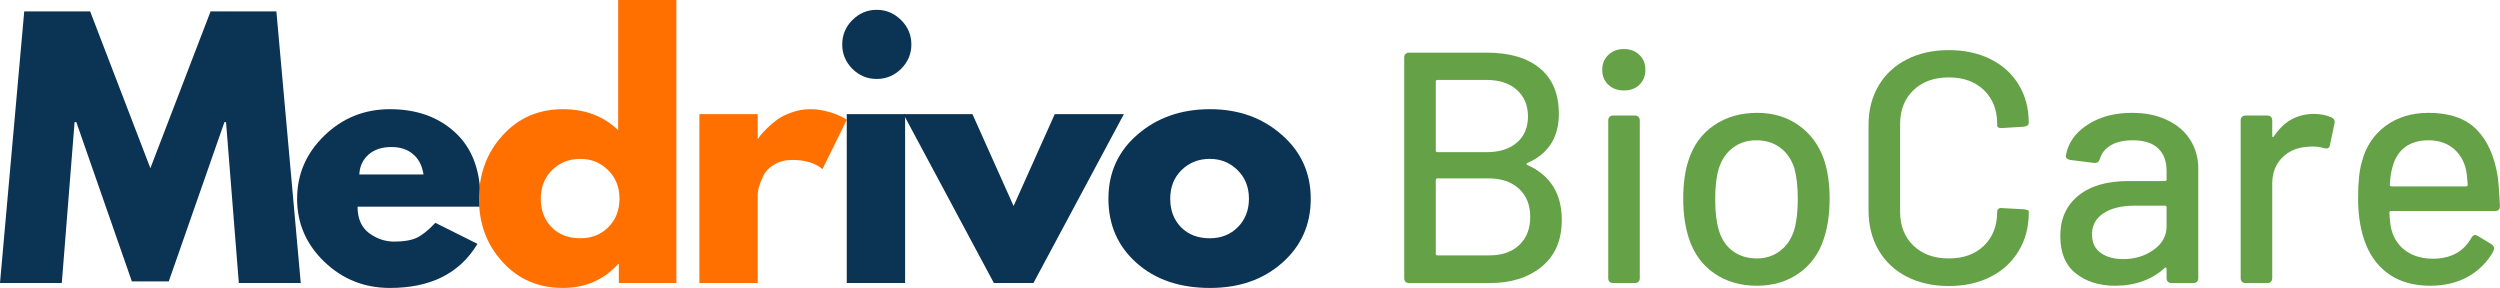
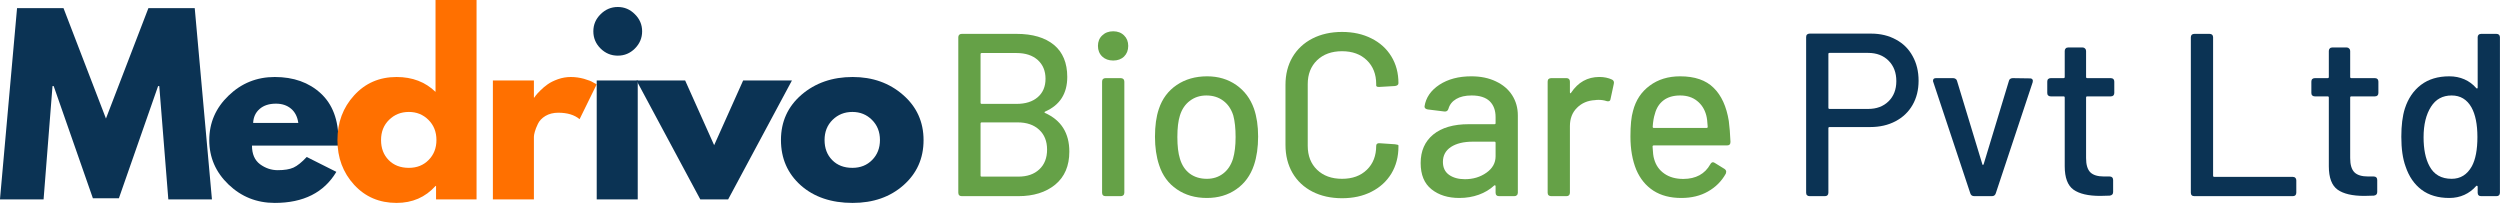
- <svg xmlns="http://www.w3.org/2000/svg" zoomAndPan="magnify" preserveAspectRatio="xMidYMid meet" version="1.0" viewBox="40.85 192.08 293.26 33.78">
+ <svg xmlns="http://www.w3.org/2000/svg" zoomAndPan="magnify" preserveAspectRatio="xMidYMid meet" version="1.0" viewBox="30.92 146.94 301.85 24.5">
  <defs>
    <g>
      <g id="id1" />
      <g id="id2" />
    </g>
  </defs>
  <g fill="rgb(4.309%, 20%, 32.939%)" fill-opacity="1">
-     <g transform="translate(40.22388, 225.2795)">
+     <g transform="translate(30.46284, 171.018)">
      <g>
-         <path d="M 28.641 0 L 27.141 -18.875 L 26.953 -18.875 L 20.422 -0.188 L 16.094 -0.188 L 9.578 -18.875 L 9.375 -18.875 L 7.875 0 L 0.625 0 L 3.469 -31.859 L 11.203 -31.859 L 18.266 -13.469 L 25.328 -31.859 L 33.047 -31.859 L 35.906 0 Z M 28.641 0 " />
+         <path d="M 20.781 0 L 19.688 -13.688 L 19.547 -13.688 L 14.812 -0.141 L 11.672 -0.141 L 6.938 -13.688 L 6.797 -13.688 L 5.719 0 L 0.453 0 L 2.516 -23.094 L 8.125 -23.094 L 13.25 -9.766 L 18.375 -23.094 L 23.969 -23.094 L 26.047 0 Z M 20.781 0 " />
      </g>
    </g>
  </g>
  <g fill="rgb(4.309%, 20%, 32.939%)" fill-opacity="1">
-     <g transform="translate(74.8101, 225.2795)">
+     <g transform="translate(55.54723, 171.018)">
      <g>
-         <path d="M 22.359 -8.953 L 7.984 -8.953 C 7.984 -7.566 8.43 -6.535 9.328 -5.859 C 10.234 -5.191 11.219 -4.859 12.281 -4.859 C 13.383 -4.859 14.258 -5.004 14.906 -5.297 C 15.551 -5.598 16.285 -6.188 17.109 -7.062 L 22.047 -4.594 C 19.984 -1.145 16.562 0.578 11.781 0.578 C 8.789 0.578 6.227 -0.441 4.094 -2.484 C 1.957 -4.535 0.891 -7 0.891 -9.875 C 0.891 -12.758 1.957 -15.234 4.094 -17.297 C 6.227 -19.359 8.789 -20.391 11.781 -20.391 C 14.914 -20.391 17.469 -19.477 19.438 -17.656 C 21.406 -15.844 22.391 -13.254 22.391 -9.891 C 22.391 -9.422 22.379 -9.109 22.359 -8.953 Z M 8.188 -12.734 L 15.719 -12.734 C 15.562 -13.766 15.156 -14.555 14.5 -15.109 C 13.844 -15.672 13 -15.953 11.969 -15.953 C 10.832 -15.953 9.93 -15.656 9.266 -15.062 C 8.598 -14.469 8.238 -13.691 8.188 -12.734 Z M 8.188 -12.734 " />
+         <path d="M 16.219 -6.5 L 5.797 -6.5 C 5.797 -5.488 6.117 -4.738 6.766 -4.25 C 7.422 -3.77 8.133 -3.531 8.906 -3.531 C 9.707 -3.531 10.344 -3.633 10.812 -3.844 C 11.281 -4.062 11.812 -4.488 12.406 -5.125 L 15.984 -3.328 C 14.492 -0.828 12.016 0.422 8.547 0.422 C 6.379 0.422 4.52 -0.316 2.969 -1.797 C 1.414 -3.285 0.641 -5.07 0.641 -7.156 C 0.641 -9.25 1.414 -11.039 2.969 -12.531 C 4.52 -14.031 6.379 -14.781 8.547 -14.781 C 10.816 -14.781 12.664 -14.125 14.094 -12.812 C 15.52 -11.5 16.234 -9.617 16.234 -7.172 C 16.234 -6.828 16.227 -6.602 16.219 -6.5 Z M 5.938 -9.234 L 11.391 -9.234 C 11.285 -9.984 10.992 -10.555 10.516 -10.953 C 10.035 -11.359 9.426 -11.562 8.688 -11.562 C 7.863 -11.562 7.207 -11.348 6.719 -10.922 C 6.227 -10.492 5.969 -9.93 5.938 -9.234 Z M 5.938 -9.234 " />
      </g>
    </g>
  </g>
  <g fill="rgb(100%, 43.919%, 0%)" fill-opacity="1">
-     <g transform="translate(96.14424, 225.2795)">
+     <g transform="translate(71.02143, 171.018)">
      <g>
-         <path d="M 3.672 -2.453 C 1.816 -4.473 0.891 -6.945 0.891 -9.875 C 0.891 -12.812 1.816 -15.297 3.672 -17.328 C 5.523 -19.367 7.879 -20.391 10.734 -20.391 C 13.359 -20.391 15.52 -19.566 17.219 -17.922 L 17.219 -33.203 L 24.047 -33.203 L 24.047 0 L 17.297 0 L 17.297 -2.234 L 17.219 -2.234 C 15.52 -0.359 13.359 0.578 10.734 0.578 C 7.879 0.578 5.523 -0.43 3.672 -2.453 Z M 9.469 -13.25 C 8.582 -12.375 8.141 -11.254 8.141 -9.891 C 8.141 -8.523 8.562 -7.41 9.406 -6.547 C 10.258 -5.68 11.383 -5.25 12.781 -5.25 C 14.113 -5.25 15.211 -5.688 16.078 -6.562 C 16.941 -7.438 17.375 -8.547 17.375 -9.891 C 17.375 -11.254 16.926 -12.375 16.031 -13.25 C 15.145 -14.125 14.062 -14.562 12.781 -14.562 C 11.469 -14.562 10.363 -14.125 9.469 -13.25 Z M 9.469 -13.25 " />
+         <path d="M 2.656 -1.766 C 1.312 -3.234 0.641 -5.031 0.641 -7.156 C 0.641 -9.289 1.312 -11.094 2.656 -12.562 C 4 -14.039 5.707 -14.781 7.781 -14.781 C 9.688 -14.781 11.254 -14.18 12.484 -12.984 L 12.484 -24.078 L 17.438 -24.078 L 17.438 0 L 12.547 0 L 12.547 -1.625 L 12.484 -1.625 C 11.254 -0.258 9.688 0.422 7.781 0.422 C 5.707 0.422 4 -0.305 2.656 -1.766 Z M 6.875 -9.609 C 6.227 -8.973 5.906 -8.16 5.906 -7.172 C 5.906 -6.18 6.211 -5.375 6.828 -4.75 C 7.441 -4.125 8.254 -3.812 9.266 -3.812 C 10.234 -3.812 11.031 -4.129 11.656 -4.766 C 12.281 -5.398 12.594 -6.203 12.594 -7.172 C 12.594 -8.16 12.27 -8.973 11.625 -9.609 C 10.988 -10.242 10.203 -10.562 9.266 -10.562 C 8.316 -10.562 7.52 -10.242 6.875 -9.609 Z M 6.875 -9.609 " />
      </g>
    </g>
  </g>
  <g fill="rgb(100%, 43.919%, 0%)" fill-opacity="1">
-     <g transform="translate(120.5783, 225.2795)">
+     <g transform="translate(88.74283, 171.018)">
      <g>
-         <path d="M 2.312 0 L 2.312 -19.812 L 9.156 -19.812 L 9.156 -16.953 L 9.234 -16.953 C 9.285 -17.055 9.367 -17.18 9.484 -17.328 C 9.598 -17.484 9.848 -17.754 10.234 -18.141 C 10.617 -18.523 11.031 -18.875 11.469 -19.188 C 11.906 -19.5 12.469 -19.773 13.156 -20.016 C 13.852 -20.266 14.566 -20.391 15.297 -20.391 C 16.035 -20.391 16.766 -20.285 17.484 -20.078 C 18.211 -19.867 18.742 -19.66 19.078 -19.453 L 19.609 -19.156 L 16.75 -13.359 C 15.906 -14.078 14.723 -14.438 13.203 -14.438 C 12.379 -14.438 11.672 -14.254 11.078 -13.891 C 10.484 -13.535 10.062 -13.098 9.812 -12.578 C 9.57 -12.066 9.398 -11.629 9.297 -11.266 C 9.203 -10.91 9.156 -10.629 9.156 -10.422 L 9.156 0 Z M 2.312 0 " />
+         <path d="M 1.688 0 L 1.688 -14.359 L 6.641 -14.359 L 6.641 -12.297 L 6.688 -12.297 C 6.727 -12.367 6.789 -12.457 6.875 -12.562 C 6.957 -12.676 7.141 -12.875 7.422 -13.156 C 7.703 -13.438 8 -13.688 8.312 -13.906 C 8.633 -14.133 9.047 -14.336 9.547 -14.516 C 10.047 -14.691 10.562 -14.781 11.094 -14.781 C 11.633 -14.781 12.164 -14.707 12.688 -14.562 C 13.207 -14.414 13.586 -14.266 13.828 -14.109 L 14.219 -13.891 L 12.156 -9.688 C 11.539 -10.207 10.68 -10.469 9.578 -10.469 C 8.984 -10.469 8.469 -10.336 8.031 -10.078 C 7.602 -9.816 7.301 -9.5 7.125 -9.125 C 6.945 -8.75 6.82 -8.43 6.75 -8.172 C 6.676 -7.91 6.641 -7.707 6.641 -7.562 L 6.641 0 Z M 1.688 0 " />
      </g>
    </g>
  </g>
  <g fill="rgb(4.309%, 20%, 32.939%)" fill-opacity="1">
-     <g transform="translate(137.8661, 225.2795)">
+     <g transform="translate(101.2792, 171.018)">
      <g>
-         <path d="M 2.969 -30.844 C 3.77 -31.645 4.723 -32.047 5.828 -32.047 C 6.93 -32.047 7.883 -31.645 8.688 -30.844 C 9.488 -30.051 9.891 -29.098 9.891 -27.984 C 9.891 -26.879 9.488 -25.926 8.688 -25.125 C 7.883 -24.332 6.93 -23.938 5.828 -23.938 C 4.723 -23.938 3.77 -24.332 2.969 -25.125 C 2.176 -25.926 1.781 -26.879 1.781 -27.984 C 1.781 -29.098 2.176 -30.051 2.969 -30.844 Z M 2.312 -19.812 L 2.312 0 L 9.156 0 L 9.156 -19.812 Z M 2.312 -19.812 " />
+         <path d="M 2.156 -22.359 C 2.738 -22.941 3.43 -23.234 4.234 -23.234 C 5.035 -23.234 5.723 -22.941 6.297 -22.359 C 6.879 -21.785 7.172 -21.098 7.172 -20.297 C 7.172 -19.492 6.879 -18.801 6.297 -18.219 C 5.723 -17.645 5.035 -17.359 4.234 -17.359 C 3.43 -17.359 2.738 -17.645 2.156 -18.219 C 1.57 -18.801 1.281 -19.492 1.281 -20.297 C 1.281 -21.098 1.57 -21.785 2.156 -22.359 Z M 1.688 -14.359 L 1.688 0 L 6.641 0 L 6.641 -14.359 Z M 1.688 -14.359 " />
      </g>
    </g>
  </g>
  <g fill="rgb(4.309%, 20%, 32.939%)" fill-opacity="1">
-     <g transform="translate(147.5931, 225.2795)">
+     <g transform="translate(108.3341, 171.018)">
      <g>
-         <path d="M 7.328 -19.812 L 12.156 -9.031 L 16.984 -19.812 L 25.094 -19.812 L 14.484 0 L 9.844 0 L -0.766 -19.812 Z M 7.328 -19.812 " />
+         <path d="M 5.312 -14.359 L 8.812 -6.547 L 12.312 -14.359 L 18.203 -14.359 L 10.5 0 L 7.141 0 L -0.562 -14.359 Z M 5.312 -14.359 " />
      </g>
    </g>
  </g>
  <g fill="rgb(4.309%, 20%, 32.939%)" fill-opacity="1">
-     <g transform="translate(169.9813, 225.2795)">
+     <g transform="translate(124.5717, 171.018)">
      <g>
-         <path d="M 4.188 -2.359 C 1.988 -4.316 0.891 -6.828 0.891 -9.891 C 0.891 -12.953 2.035 -15.469 4.328 -17.438 C 6.617 -19.406 9.445 -20.391 12.812 -20.391 C 16.133 -20.391 18.93 -19.395 21.203 -17.406 C 23.484 -15.426 24.625 -12.914 24.625 -9.875 C 24.625 -6.844 23.508 -4.344 21.281 -2.375 C 19.062 -0.406 16.238 0.578 12.812 0.578 C 9.258 0.578 6.383 -0.398 4.188 -2.359 Z M 9.469 -13.25 C 8.582 -12.375 8.141 -11.254 8.141 -9.891 C 8.141 -8.523 8.562 -7.41 9.406 -6.547 C 10.258 -5.68 11.383 -5.25 12.781 -5.25 C 14.113 -5.25 15.211 -5.688 16.078 -6.562 C 16.941 -7.438 17.375 -8.547 17.375 -9.891 C 17.375 -11.254 16.926 -12.375 16.031 -13.25 C 15.145 -14.125 14.062 -14.562 12.781 -14.562 C 11.469 -14.562 10.363 -14.125 9.469 -13.25 Z M 9.469 -13.25 " />
+         <path d="M 3.031 -1.703 C 1.438 -3.129 0.641 -4.953 0.641 -7.172 C 0.641 -9.391 1.469 -11.211 3.125 -12.641 C 4.789 -14.066 6.848 -14.781 9.297 -14.781 C 11.703 -14.781 13.727 -14.062 15.375 -12.625 C 17.031 -11.188 17.859 -9.363 17.859 -7.156 C 17.859 -4.957 17.051 -3.145 15.438 -1.719 C 13.82 -0.289 11.773 0.422 9.297 0.422 C 6.723 0.422 4.633 -0.285 3.031 -1.703 Z M 6.875 -9.609 C 6.227 -8.973 5.906 -8.16 5.906 -7.172 C 5.906 -6.18 6.211 -5.375 6.828 -4.75 C 7.441 -4.125 8.254 -3.812 9.266 -3.812 C 10.234 -3.812 11.031 -4.129 11.656 -4.766 C 12.281 -5.398 12.594 -6.203 12.594 -7.172 C 12.594 -8.16 12.27 -8.973 11.625 -9.609 C 10.988 -10.242 10.203 -10.562 9.266 -10.562 C 8.316 -10.562 7.52 -10.242 6.875 -9.609 Z M 6.875 -9.609 " />
      </g>
    </g>
  </g>
  <g fill="rgb(4.309%, 20%, 32.939%)" fill-opacity="1">
-     <g transform="translate(193.5524, 225.2795)">
+     <g transform="translate(141.6738, 171.018)">
      <g />
    </g>
  </g>
  <g fill="rgb(39.609%, 63.139%, 27.84%)" fill-opacity="1">
-     <g transform="translate(202.3987, 225.2862)">
+     <g transform="translate(144.3283, 170.6236)">
      <g>
-         <path d="M 17.641 -14.094 C 17.484 -14.008 17.473 -13.93 17.609 -13.859 C 20.305 -12.648 21.656 -10.5 21.656 -7.406 C 21.656 -5.039 20.867 -3.211 19.297 -1.922 C 17.734 -0.641 15.691 0 13.172 0 L 3.75 0 C 3.562 0 3.414 -0.051 3.312 -0.156 C 3.219 -0.258 3.172 -0.398 3.172 -0.578 L 3.172 -26.453 C 3.172 -26.629 3.219 -26.77 3.312 -26.875 C 3.414 -26.977 3.562 -27.031 3.75 -27.031 L 12.859 -27.031 C 15.535 -27.031 17.613 -26.414 19.094 -25.188 C 20.57 -23.969 21.312 -22.188 21.312 -19.844 C 21.312 -17.094 20.086 -15.176 17.641 -14.094 Z M 7.062 -23.828 C 6.938 -23.828 6.875 -23.758 6.875 -23.625 L 6.875 -15.562 C 6.875 -15.426 6.938 -15.359 7.062 -15.359 L 12.859 -15.359 C 14.348 -15.359 15.523 -15.734 16.391 -16.484 C 17.254 -17.234 17.688 -18.25 17.688 -19.531 C 17.688 -20.844 17.254 -21.883 16.391 -22.656 C 15.523 -23.438 14.348 -23.828 12.859 -23.828 Z M 13.172 -3.25 C 14.629 -3.25 15.789 -3.648 16.656 -4.453 C 17.52 -5.266 17.953 -6.367 17.953 -7.766 C 17.953 -9.148 17.516 -10.25 16.641 -11.062 C 15.766 -11.875 14.566 -12.281 13.047 -12.281 L 7.062 -12.281 C 6.938 -12.281 6.875 -12.211 6.875 -12.078 L 6.875 -3.438 C 6.875 -3.312 6.938 -3.25 7.062 -3.25 Z M 13.172 -3.25 " />
+         <path d="M 12.797 -10.219 C 12.68 -10.164 12.672 -10.109 12.766 -10.047 C 14.723 -9.172 15.703 -7.613 15.703 -5.375 C 15.703 -3.656 15.133 -2.328 14 -1.391 C 12.863 -0.461 11.379 0 9.547 0 L 2.719 0 C 2.582 0 2.477 -0.035 2.406 -0.109 C 2.332 -0.18 2.297 -0.285 2.297 -0.422 L 2.297 -19.188 C 2.297 -19.312 2.332 -19.41 2.406 -19.484 C 2.477 -19.555 2.582 -19.594 2.719 -19.594 L 9.328 -19.594 C 11.266 -19.594 12.77 -19.148 13.844 -18.266 C 14.914 -17.379 15.453 -16.086 15.453 -14.391 C 15.453 -12.391 14.566 -11 12.797 -10.219 Z M 5.125 -17.281 C 5.031 -17.281 4.984 -17.234 4.984 -17.141 L 4.984 -11.281 C 4.984 -11.188 5.031 -11.141 5.125 -11.141 L 9.328 -11.141 C 10.41 -11.141 11.266 -11.41 11.891 -11.953 C 12.516 -12.492 12.828 -13.234 12.828 -14.172 C 12.828 -15.117 12.516 -15.875 11.891 -16.438 C 11.266 -17 10.41 -17.281 9.328 -17.281 Z M 9.547 -2.359 C 10.609 -2.359 11.453 -2.648 12.078 -3.234 C 12.703 -3.816 13.016 -4.613 13.016 -5.625 C 13.016 -6.633 12.695 -7.43 12.062 -8.016 C 11.426 -8.609 10.562 -8.906 9.469 -8.906 L 5.125 -8.906 C 5.031 -8.906 4.984 -8.859 4.984 -8.766 L 4.984 -2.484 C 4.984 -2.398 5.031 -2.359 5.125 -2.359 Z M 9.547 -2.359 " />
      </g>
    </g>
  </g>
  <g fill="rgb(39.609%, 63.139%, 27.84%)" fill-opacity="1">
-     <g transform="translate(226.4859, 225.2862)">
+     <g transform="translate(161.7979, 170.6236)">
      <g>
-         <path d="M 4.859 -22.594 C 4.117 -22.594 3.508 -22.816 3.031 -23.266 C 2.551 -23.711 2.312 -24.297 2.312 -25.016 C 2.312 -25.734 2.551 -26.316 3.031 -26.766 C 3.508 -27.223 4.117 -27.453 4.859 -27.453 C 5.609 -27.453 6.211 -27.223 6.672 -26.766 C 7.141 -26.316 7.375 -25.734 7.375 -25.016 C 7.375 -24.297 7.141 -23.711 6.672 -23.266 C 6.211 -22.816 5.609 -22.594 4.859 -22.594 Z M 3.594 0 C 3.414 0 3.273 -0.051 3.172 -0.156 C 3.066 -0.258 3.016 -0.398 3.016 -0.578 L 3.016 -19.078 C 3.016 -19.254 3.066 -19.395 3.172 -19.5 C 3.273 -19.602 3.414 -19.656 3.594 -19.656 L 6.141 -19.656 C 6.316 -19.656 6.457 -19.602 6.562 -19.5 C 6.664 -19.395 6.719 -19.254 6.719 -19.078 L 6.719 -0.578 C 6.719 -0.398 6.664 -0.258 6.562 -0.156 C 6.457 -0.051 6.316 0 6.141 0 Z M 3.594 0 " />
+         <path d="M 3.531 -16.375 C 2.988 -16.375 2.547 -16.535 2.203 -16.859 C 1.859 -17.191 1.688 -17.617 1.688 -18.141 C 1.688 -18.66 1.859 -19.082 2.203 -19.406 C 2.547 -19.738 2.988 -19.906 3.531 -19.906 C 4.07 -19.906 4.508 -19.738 4.844 -19.406 C 5.176 -19.082 5.344 -18.66 5.344 -18.141 C 5.344 -17.617 5.176 -17.191 4.844 -16.859 C 4.508 -16.535 4.07 -16.375 3.531 -16.375 Z M 2.609 0 C 2.473 0 2.367 -0.035 2.297 -0.109 C 2.223 -0.18 2.188 -0.285 2.188 -0.422 L 2.188 -13.828 C 2.188 -13.961 2.223 -14.066 2.297 -14.141 C 2.367 -14.211 2.473 -14.25 2.609 -14.25 L 4.453 -14.25 C 4.578 -14.25 4.676 -14.211 4.75 -14.141 C 4.832 -14.066 4.875 -13.961 4.875 -13.828 L 4.875 -0.422 C 4.875 -0.285 4.832 -0.18 4.75 -0.109 C 4.676 -0.035 4.578 0 4.453 0 Z M 2.609 0 " />
      </g>
    </g>
  </g>
  <g fill="rgb(39.609%, 63.139%, 27.84%)" fill-opacity="1">
-     <g transform="translate(236.1748, 225.2862)">
+     <g transform="translate(168.8249, 170.6236)">
      <g>
-         <path d="M 10.766 0.312 C 8.836 0.312 7.172 -0.172 5.766 -1.141 C 4.367 -2.109 3.383 -3.453 2.812 -5.172 C 2.352 -6.566 2.125 -8.141 2.125 -9.891 C 2.125 -11.711 2.344 -13.254 2.781 -14.516 C 3.344 -16.211 4.332 -17.547 5.75 -18.516 C 7.164 -19.484 8.852 -19.969 10.812 -19.969 C 12.664 -19.969 14.281 -19.484 15.656 -18.516 C 17.031 -17.547 18.016 -16.227 18.609 -14.562 C 19.066 -13.25 19.297 -11.703 19.297 -9.922 C 19.297 -8.117 19.066 -6.535 18.609 -5.172 C 18.047 -3.453 17.066 -2.109 15.672 -1.141 C 14.285 -0.172 12.648 0.312 10.766 0.312 Z M 10.766 -2.891 C 11.797 -2.891 12.695 -3.18 13.469 -3.766 C 14.25 -4.348 14.805 -5.164 15.141 -6.219 C 15.422 -7.195 15.562 -8.406 15.562 -9.844 C 15.562 -11.281 15.43 -12.477 15.172 -13.438 C 14.836 -14.488 14.285 -15.301 13.516 -15.875 C 12.742 -16.457 11.801 -16.75 10.688 -16.75 C 9.633 -16.75 8.723 -16.457 7.953 -15.875 C 7.18 -15.301 6.629 -14.488 6.297 -13.438 C 6.016 -12.531 5.875 -11.332 5.875 -9.844 C 5.875 -8.352 6.016 -7.145 6.297 -6.219 C 6.598 -5.164 7.141 -4.348 7.922 -3.766 C 8.711 -3.18 9.66 -2.891 10.766 -2.891 Z M 10.766 -2.891 " />
+         <path d="M 7.812 0.219 C 6.414 0.219 5.207 -0.129 4.188 -0.828 C 3.164 -1.523 2.453 -2.5 2.047 -3.75 C 1.711 -4.758 1.547 -5.898 1.547 -7.172 C 1.547 -8.492 1.703 -9.613 2.016 -10.531 C 2.422 -11.758 3.141 -12.723 4.172 -13.422 C 5.203 -14.117 6.426 -14.469 7.844 -14.469 C 9.188 -14.469 10.359 -14.117 11.359 -13.422 C 12.359 -12.723 13.07 -11.77 13.5 -10.562 C 13.832 -9.602 14 -8.484 14 -7.203 C 14 -5.891 13.832 -4.738 13.5 -3.75 C 13.082 -2.5 12.367 -1.523 11.359 -0.828 C 10.359 -0.129 9.176 0.219 7.812 0.219 Z M 7.812 -2.094 C 8.562 -2.094 9.211 -2.301 9.766 -2.719 C 10.328 -3.145 10.727 -3.742 10.969 -4.516 C 11.176 -5.223 11.281 -6.098 11.281 -7.141 C 11.281 -8.18 11.188 -9.051 11 -9.75 C 10.758 -10.508 10.359 -11.098 9.797 -11.516 C 9.234 -11.941 8.551 -12.156 7.75 -12.156 C 6.988 -12.156 6.328 -11.941 5.766 -11.516 C 5.203 -11.098 4.801 -10.508 4.562 -9.75 C 4.352 -9.094 4.25 -8.223 4.25 -7.141 C 4.25 -6.055 4.352 -5.18 4.562 -4.516 C 4.789 -3.742 5.188 -3.145 5.75 -2.719 C 6.32 -2.301 7.008 -2.094 7.812 -2.094 Z M 7.812 -2.094 " />
      </g>
    </g>
  </g>
  <g fill="rgb(39.609%, 63.139%, 27.84%)" fill-opacity="1">
-     <g transform="translate(257.5985, 225.2862)">
+     <g transform="translate(184.3628, 170.6236)">
      <g>
-         <path d="M 11.859 0.344 C 10.004 0.344 8.359 -0.02 6.922 -0.75 C 5.492 -1.488 4.391 -2.531 3.609 -3.875 C 2.828 -5.227 2.438 -6.781 2.438 -8.531 L 2.438 -18.531 C 2.438 -20.281 2.828 -21.816 3.609 -23.141 C 4.391 -24.473 5.492 -25.504 6.922 -26.234 C 8.359 -26.961 10.004 -27.328 11.859 -27.328 C 13.711 -27.328 15.344 -26.973 16.75 -26.266 C 18.164 -25.566 19.266 -24.57 20.047 -23.281 C 20.836 -21.988 21.234 -20.492 21.234 -18.797 C 21.234 -18.547 21.039 -18.395 20.656 -18.344 L 18.109 -18.188 L 17.953 -18.188 C 17.828 -18.188 17.723 -18.211 17.641 -18.266 C 17.566 -18.316 17.531 -18.367 17.531 -18.422 L 17.531 -18.641 C 17.531 -20.297 17.016 -21.625 15.984 -22.625 C 14.953 -23.625 13.578 -24.125 11.859 -24.125 C 10.129 -24.125 8.742 -23.625 7.703 -22.625 C 6.66 -21.625 6.141 -20.297 6.141 -18.641 L 6.141 -8.375 C 6.141 -6.727 6.66 -5.398 7.703 -4.391 C 8.742 -3.391 10.129 -2.891 11.859 -2.891 C 13.578 -2.891 14.953 -3.391 15.984 -4.391 C 17.016 -5.398 17.531 -6.727 17.531 -8.375 C 17.531 -8.531 17.582 -8.645 17.688 -8.719 C 17.789 -8.801 17.93 -8.828 18.109 -8.797 L 20.656 -8.656 C 21.039 -8.602 21.234 -8.535 21.234 -8.453 L 21.234 -8.266 C 21.234 -6.566 20.836 -5.066 20.047 -3.766 C 19.266 -2.461 18.164 -1.453 16.75 -0.734 C 15.344 -0.016 13.711 0.344 11.859 0.344 Z M 11.859 0.344 " />
+         <path d="M 8.594 0.25 C 7.25 0.25 6.055 -0.016 5.016 -0.547 C 3.984 -1.078 3.18 -1.832 2.609 -2.812 C 2.047 -3.789 1.766 -4.914 1.766 -6.188 L 1.766 -13.438 C 1.766 -14.707 2.047 -15.82 2.609 -16.781 C 3.18 -17.75 3.984 -18.5 5.016 -19.031 C 6.055 -19.562 7.25 -19.828 8.594 -19.828 C 9.938 -19.828 11.117 -19.566 12.141 -19.047 C 13.172 -18.535 13.973 -17.812 14.547 -16.875 C 15.117 -15.945 15.406 -14.867 15.406 -13.641 C 15.406 -13.453 15.266 -13.336 14.984 -13.297 L 13.125 -13.188 L 13.016 -13.188 C 12.922 -13.188 12.848 -13.203 12.797 -13.234 C 12.742 -13.273 12.719 -13.316 12.719 -13.359 L 12.719 -13.531 C 12.719 -14.719 12.344 -15.676 11.594 -16.406 C 10.844 -17.133 9.844 -17.5 8.594 -17.5 C 7.344 -17.5 6.336 -17.133 5.578 -16.406 C 4.828 -15.676 4.453 -14.719 4.453 -13.531 L 4.453 -6.078 C 4.453 -4.879 4.828 -3.914 5.578 -3.188 C 6.336 -2.457 7.344 -2.094 8.594 -2.094 C 9.844 -2.094 10.844 -2.457 11.594 -3.188 C 12.344 -3.914 12.719 -4.879 12.719 -6.078 C 12.719 -6.191 12.754 -6.273 12.828 -6.328 C 12.898 -6.379 13 -6.398 13.125 -6.391 L 14.984 -6.266 C 15.266 -6.234 15.406 -6.188 15.406 -6.125 L 15.406 -5.984 C 15.406 -4.754 15.117 -3.664 14.547 -2.719 C 13.973 -1.781 13.172 -1.051 12.141 -0.531 C 11.117 -0.008 9.938 0.25 8.594 0.25 Z M 8.594 0.25 " />
      </g>
    </g>
  </g>
  <g fill="rgb(39.609%, 63.139%, 27.84%)" fill-opacity="1">
-     <g transform="translate(281.0295, 225.2862)">
+     <g transform="translate(201.3565, 170.6236)">
      <g>
-         <path d="M 9.922 -19.969 C 11.492 -19.969 12.863 -19.688 14.031 -19.125 C 15.207 -18.57 16.109 -17.801 16.734 -16.812 C 17.367 -15.82 17.688 -14.695 17.688 -13.438 L 17.688 -0.578 C 17.688 -0.398 17.633 -0.258 17.531 -0.156 C 17.426 -0.051 17.285 0 17.109 0 L 14.562 0 C 14.375 0 14.227 -0.051 14.125 -0.156 C 14.02 -0.258 13.969 -0.398 13.969 -0.578 L 13.969 -1.656 C 13.969 -1.738 13.941 -1.789 13.891 -1.812 C 13.848 -1.844 13.801 -1.832 13.75 -1.781 C 13.02 -1.102 12.16 -0.582 11.172 -0.219 C 10.18 0.133 9.109 0.312 7.953 0.312 C 6.078 0.312 4.531 -0.172 3.312 -1.141 C 2.102 -2.109 1.5 -3.566 1.5 -5.516 C 1.5 -7.523 2.203 -9.102 3.609 -10.25 C 5.016 -11.395 6.977 -11.969 9.5 -11.969 L 13.781 -11.969 C 13.906 -11.969 13.969 -12.031 13.969 -12.156 L 13.969 -13.172 C 13.969 -14.297 13.641 -15.172 12.984 -15.797 C 12.328 -16.43 11.332 -16.75 10 -16.75 C 8.945 -16.75 8.094 -16.555 7.438 -16.172 C 6.781 -15.785 6.348 -15.25 6.141 -14.562 C 6.035 -14.219 5.816 -14.062 5.484 -14.094 L 2.703 -14.438 C 2.523 -14.469 2.383 -14.523 2.281 -14.609 C 2.176 -14.703 2.133 -14.812 2.156 -14.938 C 2.395 -16.406 3.227 -17.609 4.656 -18.547 C 6.082 -19.492 7.836 -19.969 9.922 -19.969 Z M 8.875 -2.812 C 10.238 -2.812 11.426 -3.172 12.438 -3.891 C 13.457 -4.617 13.969 -5.535 13.969 -6.641 L 13.969 -8.875 C 13.969 -9.008 13.906 -9.078 13.781 -9.078 L 10.188 -9.078 C 8.676 -9.078 7.469 -8.781 6.562 -8.188 C 5.664 -7.594 5.219 -6.77 5.219 -5.719 C 5.219 -4.758 5.555 -4.035 6.234 -3.547 C 6.922 -3.055 7.801 -2.812 8.875 -2.812 Z M 8.875 -2.812 " />
+         <path d="M 7.203 -14.469 C 8.336 -14.469 9.328 -14.266 10.172 -13.859 C 11.023 -13.461 11.68 -12.906 12.141 -12.188 C 12.598 -11.469 12.828 -10.656 12.828 -9.75 L 12.828 -0.422 C 12.828 -0.285 12.785 -0.18 12.703 -0.109 C 12.629 -0.035 12.531 0 12.406 0 L 10.562 0 C 10.426 0 10.32 -0.035 10.25 -0.109 C 10.176 -0.18 10.141 -0.285 10.141 -0.422 L 10.141 -1.203 C 10.141 -1.254 10.117 -1.289 10.078 -1.312 C 10.047 -1.332 10.008 -1.32 9.969 -1.281 C 9.445 -0.801 8.828 -0.43 8.109 -0.172 C 7.391 0.086 6.609 0.219 5.766 0.219 C 4.398 0.219 3.281 -0.129 2.406 -0.828 C 1.531 -1.523 1.094 -2.582 1.094 -4 C 1.094 -5.457 1.598 -6.602 2.609 -7.438 C 3.629 -8.27 5.055 -8.688 6.891 -8.688 L 10 -8.688 C 10.094 -8.688 10.141 -8.727 10.141 -8.812 L 10.141 -9.547 C 10.141 -10.367 9.898 -11.008 9.422 -11.469 C 8.941 -11.926 8.219 -12.156 7.25 -12.156 C 6.488 -12.156 5.867 -12.016 5.391 -11.734 C 4.91 -11.453 4.598 -11.062 4.453 -10.562 C 4.379 -10.312 4.219 -10.195 3.969 -10.219 L 1.953 -10.469 C 1.828 -10.488 1.727 -10.531 1.656 -10.594 C 1.582 -10.664 1.551 -10.75 1.562 -10.844 C 1.727 -11.906 2.328 -12.773 3.359 -13.453 C 4.398 -14.129 5.68 -14.469 7.203 -14.469 Z M 6.438 -2.047 C 7.426 -2.047 8.289 -2.305 9.031 -2.828 C 9.77 -3.348 10.141 -4.008 10.141 -4.812 L 10.141 -6.438 C 10.141 -6.531 10.094 -6.578 10 -6.578 L 7.391 -6.578 C 6.285 -6.578 5.406 -6.363 4.75 -5.938 C 4.102 -5.508 3.781 -4.91 3.781 -4.141 C 3.781 -3.453 4.023 -2.93 4.516 -2.578 C 5.016 -2.223 5.656 -2.047 6.438 -2.047 Z M 6.438 -2.047 " />
      </g>
    </g>
  </g>
  <g fill="rgb(39.609%, 63.139%, 27.84%)" fill-opacity="1">
-     <g transform="translate(300.9864, 225.2862)">
+     <g transform="translate(215.8305, 170.6236)">
      <g>
-         <path d="M 11.312 -19.844 C 12.082 -19.844 12.773 -19.703 13.391 -19.422 C 13.68 -19.266 13.785 -19.02 13.703 -18.688 L 13.172 -16.172 C 13.141 -15.922 13.008 -15.797 12.781 -15.797 C 12.656 -15.797 12.551 -15.805 12.469 -15.828 C 12.082 -15.953 11.645 -16.016 11.156 -16.016 C 10.895 -16.016 10.703 -16.004 10.578 -15.984 C 9.367 -15.93 8.367 -15.508 7.578 -14.719 C 6.797 -13.938 6.406 -12.914 6.406 -11.656 L 6.406 -0.578 C 6.406 -0.398 6.352 -0.258 6.25 -0.156 C 6.145 -0.051 6.004 0 5.828 0 L 3.281 0 C 3.102 0 2.961 -0.051 2.859 -0.156 C 2.754 -0.258 2.703 -0.398 2.703 -0.578 L 2.703 -19.078 C 2.703 -19.254 2.754 -19.395 2.859 -19.5 C 2.961 -19.602 3.102 -19.656 3.281 -19.656 L 5.828 -19.656 C 6.004 -19.656 6.145 -19.602 6.25 -19.5 C 6.352 -19.395 6.406 -19.254 6.406 -19.078 L 6.406 -17.297 C 6.406 -17.191 6.426 -17.133 6.469 -17.125 C 6.508 -17.113 6.555 -17.145 6.609 -17.219 C 7.766 -18.969 9.332 -19.844 11.312 -19.844 Z M 11.312 -19.844 " />
+         <path d="M 8.203 -14.391 C 8.766 -14.391 9.27 -14.285 9.719 -14.078 C 9.926 -13.973 10 -13.797 9.938 -13.547 L 9.547 -11.734 C 9.523 -11.547 9.43 -11.453 9.266 -11.453 C 9.172 -11.453 9.098 -11.461 9.047 -11.484 C 8.766 -11.578 8.445 -11.625 8.094 -11.625 C 7.906 -11.625 7.766 -11.613 7.672 -11.594 C 6.797 -11.551 6.07 -11.242 5.5 -10.672 C 4.926 -10.109 4.641 -9.367 4.641 -8.453 L 4.641 -0.422 C 4.641 -0.285 4.602 -0.18 4.531 -0.109 C 4.457 -0.035 4.359 0 4.234 0 L 2.375 0 C 2.25 0 2.145 -0.035 2.062 -0.109 C 1.988 -0.18 1.953 -0.285 1.953 -0.422 L 1.953 -13.828 C 1.953 -13.961 1.988 -14.066 2.062 -14.141 C 2.145 -14.211 2.25 -14.25 2.375 -14.25 L 4.234 -14.25 C 4.359 -14.25 4.457 -14.211 4.531 -14.141 C 4.602 -14.066 4.641 -13.961 4.641 -13.828 L 4.641 -12.547 C 4.641 -12.473 4.656 -12.43 4.688 -12.422 C 4.719 -12.41 4.75 -12.43 4.781 -12.484 C 5.625 -13.754 6.766 -14.391 8.203 -14.391 Z M 8.203 -14.391 " />
      </g>
    </g>
  </g>
  <g fill="rgb(39.609%, 63.139%, 27.84%)" fill-opacity="1">
-     <g transform="translate(315.3074, 225.2862)">
+     <g transform="translate(226.2171, 170.6236)">
      <g>
-         <path d="M 10.969 -2.859 C 13.051 -2.879 14.539 -3.691 15.438 -5.297 C 15.57 -5.523 15.719 -5.641 15.875 -5.641 C 16 -5.641 16.113 -5.598 16.219 -5.516 L 17.797 -4.562 C 18.004 -4.426 18.109 -4.254 18.109 -4.047 L 18.031 -3.75 C 17.332 -2.488 16.348 -1.492 15.078 -0.766 C 13.805 -0.047 12.32 0.312 10.625 0.312 C 8.789 0.312 7.242 -0.094 5.984 -0.906 C 4.723 -1.719 3.77 -2.883 3.125 -4.406 C 2.477 -5.969 2.156 -7.805 2.156 -9.922 C 2.156 -11.797 2.301 -13.223 2.594 -14.203 C 3.051 -15.984 3.973 -17.391 5.359 -18.422 C 6.754 -19.453 8.441 -19.969 10.422 -19.969 C 12.867 -19.969 14.734 -19.328 16.016 -18.047 C 17.305 -16.773 18.145 -14.93 18.531 -12.516 C 18.656 -11.555 18.742 -10.395 18.797 -9.031 C 18.797 -8.645 18.602 -8.453 18.219 -8.453 L 6.016 -8.453 C 5.891 -8.453 5.828 -8.391 5.828 -8.266 C 5.879 -7.285 5.969 -6.586 6.094 -6.172 C 6.383 -5.148 6.953 -4.344 7.797 -3.75 C 8.648 -3.156 9.707 -2.859 10.969 -2.859 Z M 10.422 -16.75 C 9.285 -16.75 8.363 -16.477 7.656 -15.938 C 6.957 -15.406 6.477 -14.66 6.219 -13.703 C 6.039 -13.141 5.926 -12.422 5.875 -11.547 C 5.875 -11.41 5.938 -11.344 6.062 -11.344 L 14.828 -11.344 C 14.953 -11.344 15.016 -11.41 15.016 -11.547 C 14.961 -12.391 14.883 -13.02 14.781 -13.438 C 14.531 -14.438 14.023 -15.238 13.266 -15.844 C 12.504 -16.445 11.555 -16.75 10.422 -16.75 Z M 10.422 -16.75 " />
+         <path d="M 7.953 -2.078 C 9.461 -2.086 10.547 -2.676 11.203 -3.844 C 11.297 -4.008 11.398 -4.094 11.516 -4.094 C 11.598 -4.094 11.68 -4.062 11.766 -4 L 12.906 -3.297 C 13.051 -3.203 13.125 -3.082 13.125 -2.938 L 13.078 -2.719 C 12.566 -1.801 11.848 -1.082 10.922 -0.562 C 10.004 -0.039 8.93 0.219 7.703 0.219 C 6.379 0.219 5.258 -0.07 4.344 -0.656 C 3.426 -1.25 2.734 -2.094 2.266 -3.188 C 1.797 -4.332 1.562 -5.672 1.562 -7.203 C 1.562 -8.555 1.664 -9.586 1.875 -10.297 C 2.207 -11.586 2.879 -12.602 3.891 -13.344 C 4.898 -14.094 6.125 -14.469 7.562 -14.469 C 9.332 -14.469 10.68 -14.004 11.609 -13.078 C 12.547 -12.16 13.156 -10.828 13.438 -9.078 C 13.531 -8.379 13.598 -7.535 13.641 -6.547 C 13.641 -6.266 13.5 -6.125 13.219 -6.125 L 4.375 -6.125 C 4.281 -6.125 4.234 -6.078 4.234 -5.984 C 4.266 -5.273 4.328 -4.773 4.422 -4.484 C 4.629 -3.734 5.039 -3.145 5.656 -2.719 C 6.27 -2.289 7.035 -2.078 7.953 -2.078 Z M 7.562 -12.156 C 6.738 -12.156 6.066 -11.957 5.547 -11.562 C 5.035 -11.164 4.691 -10.625 4.516 -9.938 C 4.379 -9.531 4.289 -9.008 4.25 -8.375 C 4.25 -8.281 4.297 -8.234 4.391 -8.234 L 10.75 -8.234 C 10.844 -8.234 10.891 -8.281 10.891 -8.375 C 10.859 -8.988 10.801 -9.445 10.719 -9.75 C 10.531 -10.477 10.16 -11.062 9.609 -11.5 C 9.066 -11.938 8.383 -12.156 7.562 -12.156 Z M 7.562 -12.156 " />
+       </g>
+     </g>
+   </g>
+   <g fill="rgb(39.609%, 63.139%, 27.84%)" fill-opacity="1">
+     <g transform="translate(241.2791, 170.6236)">
+       <g />
+     </g>
+   </g>
+   <g fill="rgb(4.309%, 20%, 32.939%)" fill-opacity="1">
+     <g transform="translate(246.8673, 170.6236)">
+       <g>
+         <path d="M 9.969 -19.625 C 11.102 -19.625 12.102 -19.383 12.969 -18.906 C 13.844 -18.438 14.516 -17.77 14.984 -16.906 C 15.461 -16.051 15.703 -15.062 15.703 -13.938 C 15.703 -12.82 15.457 -11.844 14.969 -11 C 14.488 -10.164 13.805 -9.516 12.922 -9.047 C 12.035 -8.578 11.016 -8.344 9.859 -8.344 L 4.953 -8.344 C 4.859 -8.344 4.812 -8.297 4.812 -8.203 L 4.812 -0.422 C 4.812 -0.285 4.773 -0.18 4.703 -0.109 C 4.629 -0.035 4.523 0 4.391 0 L 2.547 0 C 2.422 0 2.316 -0.035 2.234 -0.109 C 2.16 -0.18 2.125 -0.285 2.125 -0.422 L 2.125 -19.203 C 2.125 -19.336 2.16 -19.441 2.234 -19.516 C 2.316 -19.586 2.422 -19.625 2.547 -19.625 Z M 9.609 -10.531 C 10.629 -10.531 11.453 -10.836 12.078 -11.453 C 12.703 -12.066 13.016 -12.879 13.016 -13.891 C 13.016 -14.91 12.703 -15.734 12.078 -16.359 C 11.453 -16.984 10.629 -17.297 9.609 -17.297 L 4.953 -17.297 C 4.859 -17.297 4.812 -17.254 4.812 -17.172 L 4.812 -10.672 C 4.812 -10.578 4.859 -10.531 4.953 -10.531 Z M 9.609 -10.531 " />
+       </g>
+     </g>
+   </g>
+   <g fill="rgb(4.309%, 20%, 32.939%)" fill-opacity="1">
+     <g transform="translate(263.4691, 170.6236)">
+       <g>
+         <path d="M 5.828 0 C 5.578 0 5.414 -0.113 5.344 -0.344 L 0.875 -13.781 C 0.852 -13.812 0.844 -13.863 0.844 -13.938 C 0.844 -14.145 0.961 -14.25 1.203 -14.25 L 3.281 -14.25 C 3.383 -14.25 3.484 -14.219 3.578 -14.156 C 3.672 -14.094 3.727 -14.004 3.75 -13.891 L 6.797 -3.859 C 6.816 -3.785 6.844 -3.754 6.875 -3.766 C 6.914 -3.773 6.945 -3.816 6.969 -3.891 L 10 -13.891 C 10.02 -14.004 10.07 -14.094 10.156 -14.156 C 10.25 -14.219 10.352 -14.25 10.469 -14.25 L 12.547 -14.219 C 12.691 -14.219 12.789 -14.176 12.844 -14.094 C 12.906 -14.008 12.914 -13.895 12.875 -13.75 L 8.422 -0.344 C 8.348 -0.113 8.191 0 7.953 0 Z M 5.828 0 " />
+       </g>
+     </g>
+   </g>
+   <g fill="rgb(4.309%, 20%, 32.939%)" fill-opacity="1">
+     <g transform="translate(277.2152, 170.6236)">
+       <g>
+         <path d="M 8.984 -12.453 C 8.984 -12.328 8.945 -12.227 8.875 -12.156 C 8.801 -12.082 8.695 -12.047 8.562 -12.047 L 5.719 -12.047 C 5.625 -12.047 5.578 -12 5.578 -11.906 L 5.578 -4.594 C 5.578 -3.789 5.75 -3.219 6.094 -2.875 C 6.438 -2.539 6.988 -2.375 7.75 -2.375 L 8.422 -2.375 C 8.555 -2.375 8.66 -2.336 8.734 -2.266 C 8.805 -2.191 8.844 -2.086 8.844 -1.953 L 8.844 -0.5 C 8.844 -0.238 8.703 -0.094 8.422 -0.062 L 7.281 -0.031 C 5.844 -0.031 4.77 -0.281 4.062 -0.781 C 3.352 -1.289 3 -2.234 3 -3.609 L 3 -11.906 C 3 -12 2.953 -12.047 2.859 -12.047 L 1.312 -12.047 C 1.188 -12.047 1.082 -12.082 1 -12.156 C 0.926 -12.227 0.891 -12.328 0.891 -12.453 L 0.891 -13.828 C 0.891 -13.961 0.926 -14.066 1 -14.141 C 1.082 -14.211 1.188 -14.25 1.312 -14.25 L 2.859 -14.25 C 2.953 -14.25 3 -14.297 3 -14.391 L 3 -17.531 C 3 -17.656 3.035 -17.754 3.109 -17.828 C 3.18 -17.91 3.285 -17.953 3.422 -17.953 L 5.156 -17.953 C 5.281 -17.953 5.379 -17.91 5.453 -17.828 C 5.535 -17.754 5.578 -17.656 5.578 -17.531 L 5.578 -14.391 C 5.578 -14.297 5.625 -14.25 5.719 -14.25 L 8.562 -14.25 C 8.695 -14.25 8.801 -14.211 8.875 -14.141 C 8.945 -14.066 8.984 -13.961 8.984 -13.828 Z M 8.984 -12.453 " />
+       </g>
+     </g>
+   </g>
+   <g fill="rgb(4.309%, 20%, 32.939%)" fill-opacity="1">
+     <g transform="translate(287.5458, 170.6236)">
+       <g />
+     </g>
+   </g>
+   <g fill="rgb(4.309%, 20%, 32.939%)" fill-opacity="1">
+     <g transform="translate(293.145, 170.6236)">
+       <g>
+         <path d="M 2.719 0 C 2.582 0 2.477 -0.035 2.406 -0.109 C 2.332 -0.18 2.297 -0.285 2.297 -0.422 L 2.297 -19.188 C 2.297 -19.312 2.332 -19.41 2.406 -19.484 C 2.477 -19.555 2.582 -19.594 2.719 -19.594 L 4.562 -19.594 C 4.695 -19.594 4.801 -19.555 4.875 -19.484 C 4.945 -19.41 4.984 -19.312 4.984 -19.188 L 4.984 -2.469 C 4.984 -2.375 5.031 -2.328 5.125 -2.328 L 14.609 -2.328 C 14.742 -2.328 14.848 -2.285 14.922 -2.203 C 14.992 -2.129 15.031 -2.031 15.031 -1.906 L 15.031 -0.422 C 15.031 -0.285 14.992 -0.18 14.922 -0.109 C 14.848 -0.035 14.742 0 14.609 0 Z M 2.719 0 " />
+       </g>
+     </g>
+   </g>
+   <g fill="rgb(4.309%, 20%, 32.939%)" fill-opacity="1">
+     <g transform="translate(309.1028, 170.6236)">
+       <g>
+         <path d="M 8.984 -12.453 C 8.984 -12.328 8.945 -12.227 8.875 -12.156 C 8.801 -12.082 8.695 -12.047 8.562 -12.047 L 5.719 -12.047 C 5.625 -12.047 5.578 -12 5.578 -11.906 L 5.578 -4.594 C 5.578 -3.789 5.75 -3.219 6.094 -2.875 C 6.438 -2.539 6.988 -2.375 7.75 -2.375 L 8.422 -2.375 C 8.555 -2.375 8.66 -2.336 8.734 -2.266 C 8.805 -2.191 8.844 -2.086 8.844 -1.953 L 8.844 -0.5 C 8.844 -0.238 8.703 -0.094 8.422 -0.062 L 7.281 -0.031 C 5.844 -0.031 4.77 -0.281 4.062 -0.781 C 3.352 -1.289 3 -2.234 3 -3.609 L 3 -11.906 C 3 -12 2.953 -12.047 2.859 -12.047 L 1.312 -12.047 C 1.188 -12.047 1.082 -12.082 1 -12.156 C 0.926 -12.227 0.891 -12.328 0.891 -12.453 L 0.891 -13.828 C 0.891 -13.961 0.926 -14.066 1 -14.141 C 1.082 -14.211 1.188 -14.25 1.312 -14.25 L 2.859 -14.25 C 2.953 -14.25 3 -14.297 3 -14.391 L 3 -17.531 C 3 -17.656 3.035 -17.754 3.109 -17.828 C 3.18 -17.91 3.285 -17.953 3.422 -17.953 L 5.156 -17.953 C 5.281 -17.953 5.379 -17.91 5.453 -17.828 C 5.535 -17.754 5.578 -17.656 5.578 -17.531 L 5.578 -14.391 C 5.578 -14.297 5.625 -14.25 5.719 -14.25 L 8.562 -14.25 C 8.695 -14.25 8.801 -14.211 8.875 -14.141 C 8.945 -14.066 8.984 -13.961 8.984 -13.828 Z M 8.984 -12.453 " />
+       </g>
+     </g>
+   </g>
+   <g fill="rgb(4.309%, 20%, 32.939%)" fill-opacity="1">
+     <g transform="translate(319.4334, 170.6236)">
+       <g>
+         <path d="M 10.641 -19.188 C 10.641 -19.312 10.676 -19.41 10.75 -19.484 C 10.82 -19.555 10.926 -19.594 11.062 -19.594 L 12.906 -19.594 C 13.039 -19.594 13.145 -19.555 13.219 -19.484 C 13.289 -19.41 13.328 -19.312 13.328 -19.188 L 13.328 -0.422 C 13.328 -0.285 13.289 -0.18 13.219 -0.109 C 13.145 -0.035 13.039 0 12.906 0 L 11.062 0 C 10.926 0 10.82 -0.035 10.75 -0.109 C 10.676 -0.18 10.641 -0.285 10.641 -0.422 L 10.641 -1.141 C 10.641 -1.203 10.617 -1.238 10.578 -1.25 C 10.547 -1.27 10.508 -1.266 10.469 -1.234 C 10.062 -0.766 9.582 -0.406 9.031 -0.156 C 8.477 0.094 7.875 0.219 7.219 0.219 C 5.875 0.219 4.758 -0.109 3.875 -0.766 C 2.988 -1.43 2.344 -2.367 1.938 -3.578 C 1.594 -4.516 1.422 -5.711 1.422 -7.172 C 1.422 -8.535 1.562 -9.664 1.844 -10.562 C 2.238 -11.789 2.891 -12.75 3.797 -13.438 C 4.703 -14.125 5.844 -14.469 7.219 -14.469 C 7.875 -14.469 8.477 -14.348 9.031 -14.109 C 9.582 -13.867 10.062 -13.516 10.469 -13.047 C 10.508 -13.004 10.547 -12.988 10.578 -13 C 10.617 -13.008 10.641 -13.047 10.641 -13.109 Z M 9.938 -3.609 C 10.383 -4.43 10.609 -5.609 10.609 -7.141 C 10.609 -8.672 10.367 -9.863 9.891 -10.719 C 9.348 -11.676 8.551 -12.156 7.5 -12.156 C 6.414 -12.156 5.586 -11.707 5.016 -10.812 C 4.41 -9.875 4.109 -8.641 4.109 -7.109 C 4.109 -5.672 4.344 -4.516 4.812 -3.641 C 5.352 -2.609 6.25 -2.094 7.5 -2.094 C 8.562 -2.094 9.375 -2.598 9.938 -3.609 Z M 9.938 -3.609 " />
      </g>
    </g>
  </g>
</svg>
